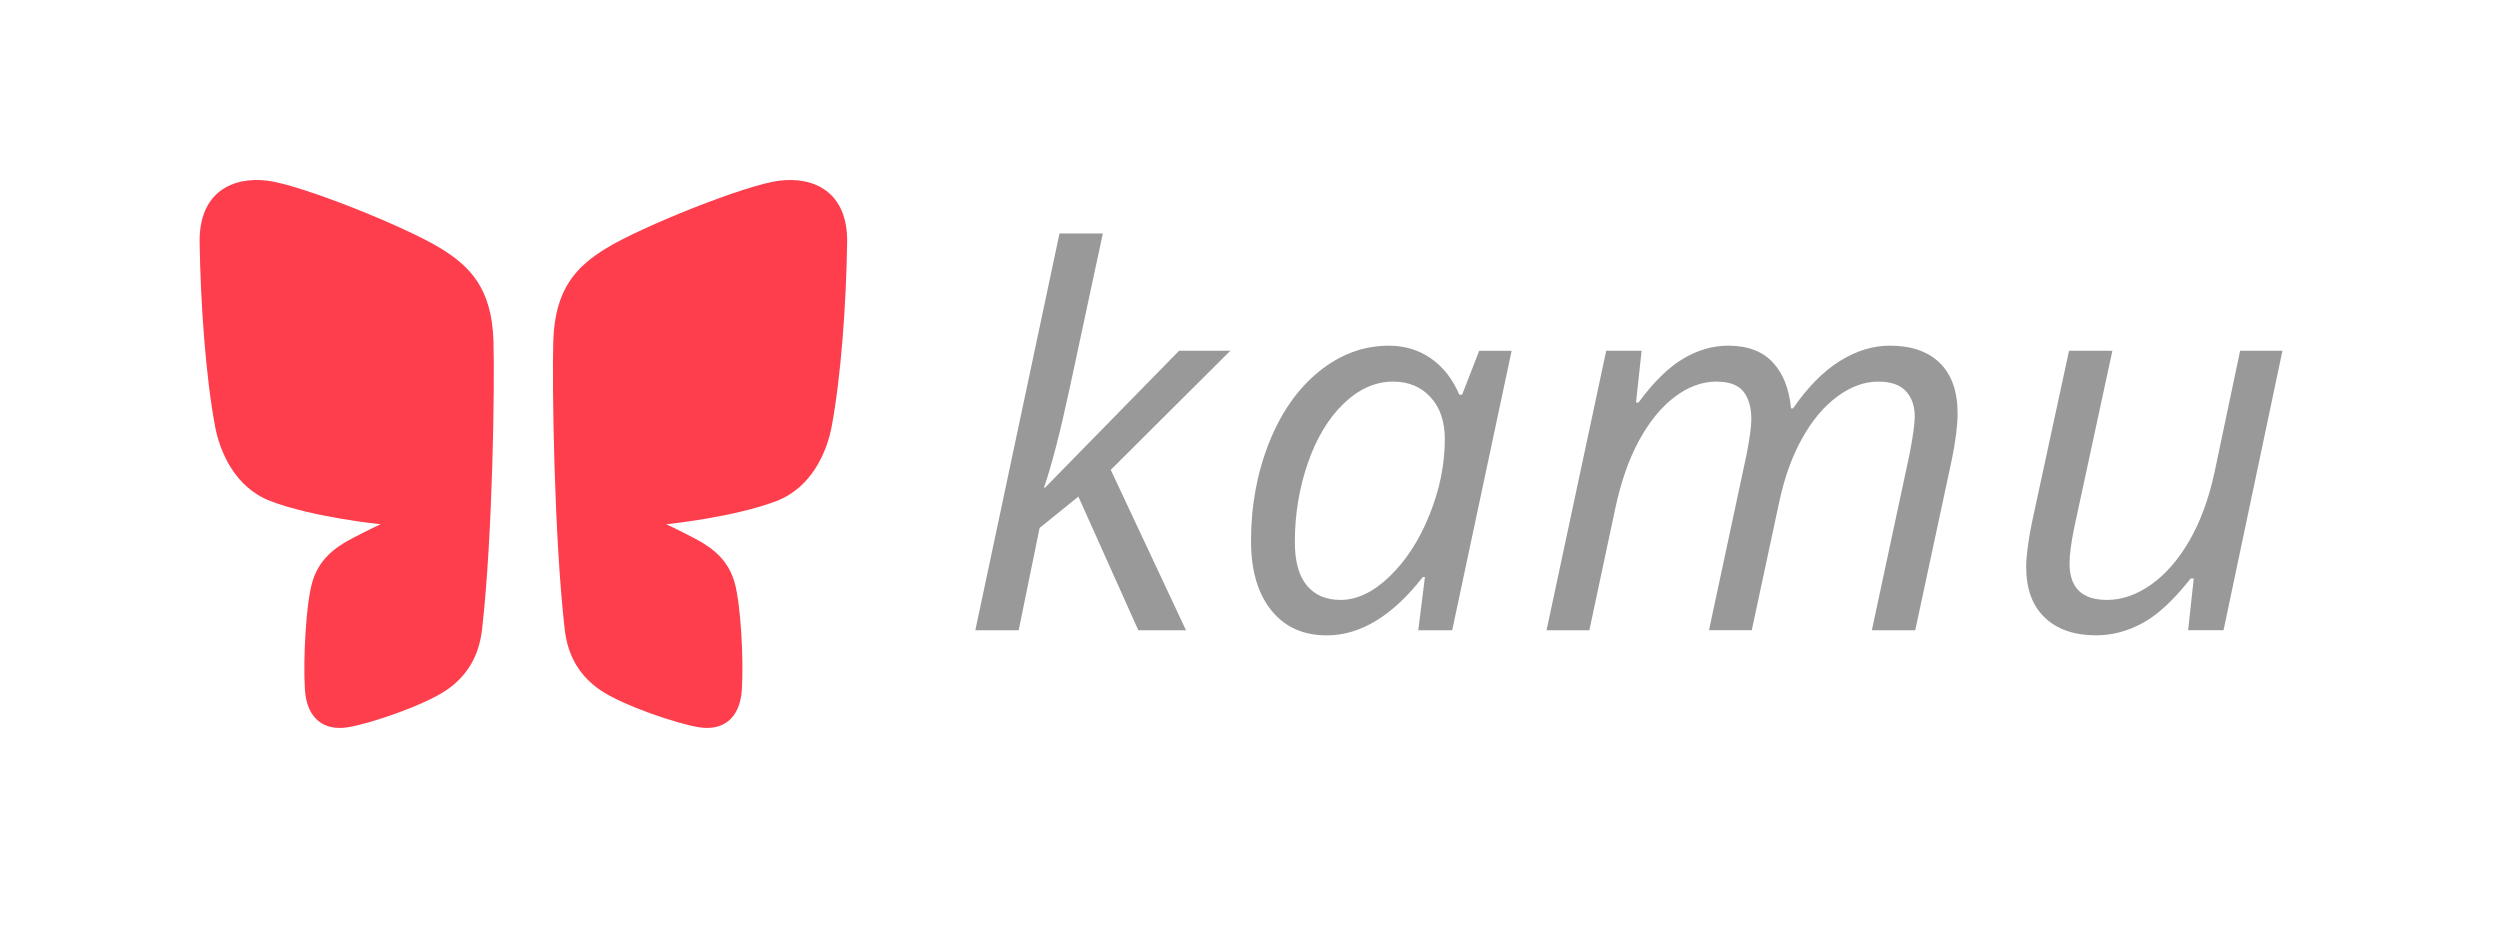
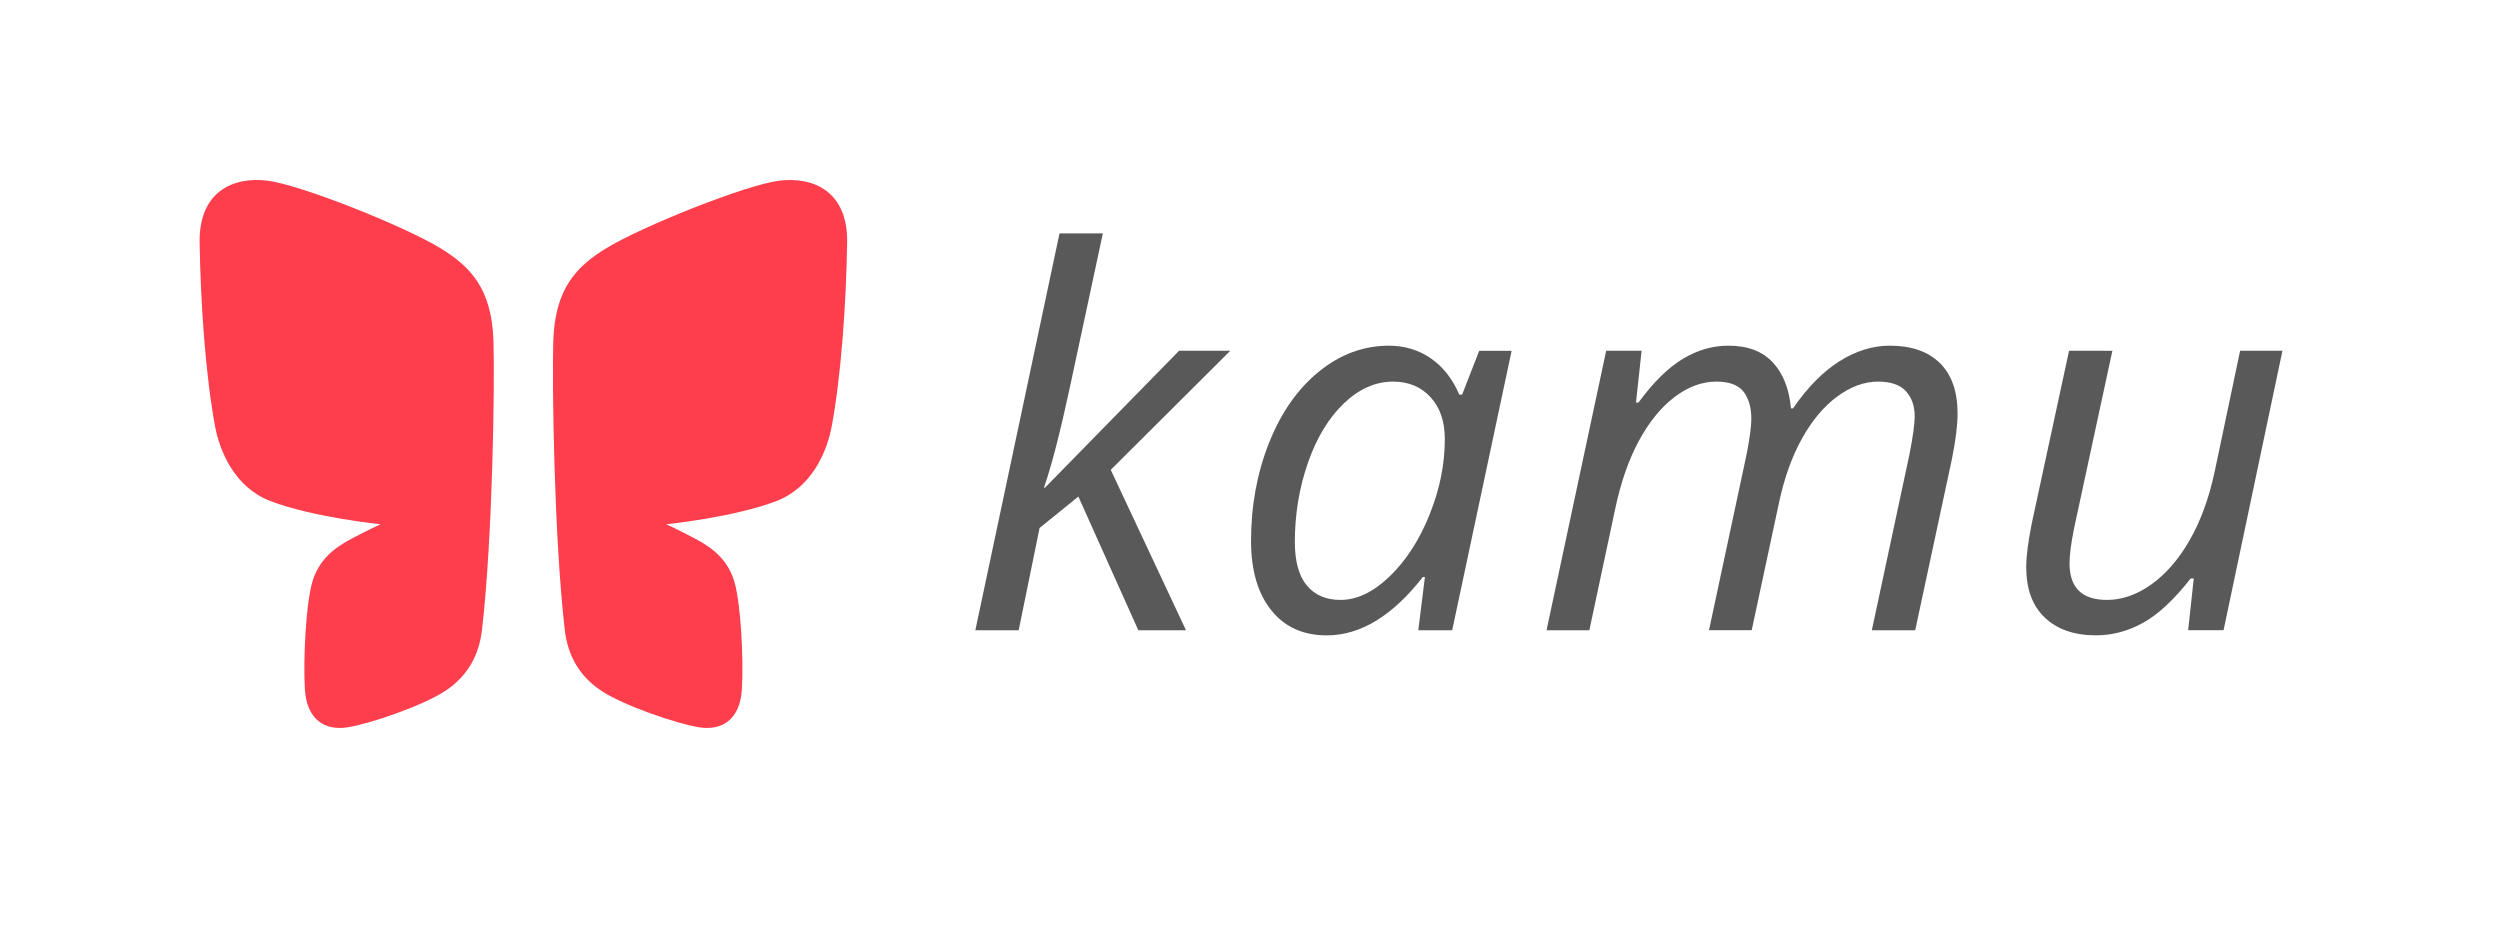
<svg xmlns="http://www.w3.org/2000/svg" version="1.1" id="Layer_1" x="0px" y="0px" width="146px" height="54px" viewBox="0 0 146 54" enable-background="new 0 0 146 54" xml:space="preserve">
  <g id="Layer_1_1_" display="none">
    <g display="inline">
      <g>
        <path fill="#666666" d="M65.968,20.164c2.273,0,3.979,1.547,3.979,3.631c0,2.748-1.705,4.864-5.21,5.969l3.757,7.389h-2.937     l-3.979-8.084c3.917-1.104,5.59-2.559,5.59-4.895c0-1.2-0.695-1.895-1.958-1.895c-1.864,0-4.042,1.642-5.526,4.989l-1.39,9.884     h-2.621l3.284-23.305l2.653-0.316l-1.453,10.2C61.799,21.27,63.884,20.164,65.968,20.164z" />
-         <path fill="#666666" d="M86.748,21.585l-1.8,11.812c-0.032,0.283-0.063,0.535-0.063,0.759c0,0.944,0.411,1.296,1.074,1.547     l-0.759,1.83c-1.61-0.253-2.62-0.979-2.778-2.843c-1.264,1.705-3,2.843-4.99,2.843c-3.439,0-5.271-2.526-5.271-6.38     c0-4.546,2.367-10.988,8.777-10.988C82.958,20.164,84.633,20.542,86.748,21.585z M74.969,31.152c0,2.906,1.106,4.265,3.063,4.265     c1.831,0,3.188-1.358,4.515-3.19l1.391-9.347c-0.946-0.442-1.707-0.6-2.938-0.6C76.611,22.28,74.969,27.428,74.969,31.152z" />
-         <path fill="#666666" d="M112.803,25.343l-1.674,11.812h-2.62l1.642-11.621c0.379-2.558-0.566-3.126-1.799-3.126     c-1.832,0-3.506,2.242-4.928,4.736l-1.421,10.011h-2.622l1.643-11.621c0.35-2.558-0.566-3.126-1.799-3.126     c-1.865,0-3.537,2.273-4.928,4.8l-1.357,9.947h-2.621l2.336-16.611h2.242l-0.283,3.411c1.517-2.306,3.285-3.79,5.527-3.79     c1.863,0,3.379,1.231,3.601,3.537c1.643-2.274,3.409-3.537,5.524-3.537C111.762,20.164,113.244,22.185,112.803,25.343z" />
-         <path fill="#666666" d="M126.952,37.152l0.253-3.315c-1.516,2.211-3.252,3.695-5.621,3.695c-2.938,0-4.421-1.927-3.979-5.181     l1.674-11.811h2.621l-1.645,11.716c-0.347,2.337,0.314,3.158,1.863,3.158c2.179,0,3.945-2.085,5.271-4.231l1.484-10.643h2.622     L129.16,37.15h-2.208V37.152z" />
+         <path fill="#666666" d="M86.748,21.585l-1.8,11.812c-0.032,0.283-0.063,0.535-0.063,0.76c0,0.943,0.411,1.296,1.074,1.547     l-0.759,1.83c-1.61-0.254-2.62-0.979-2.778-2.844c-1.264,1.705-3,2.844-4.99,2.844c-3.438,0-5.271-2.526-5.271-6.381     c0-4.545,2.366-10.987,8.776-10.987C82.958,20.164,84.633,20.542,86.748,21.585z M74.969,31.152c0,2.906,1.106,4.265,3.063,4.265     c1.831,0,3.188-1.358,4.515-3.19l1.391-9.347c-0.945-0.442-1.707-0.6-2.938-0.6C76.611,22.28,74.969,27.428,74.969,31.152z" />
+         <path fill="#666666" d="M112.803,25.343l-1.674,11.812h-2.62l1.642-11.62c0.379-2.558-0.565-3.126-1.799-3.126     c-1.832,0-3.506,2.242-4.928,4.736l-1.421,10.01h-2.622l1.643-11.62c0.351-2.558-0.565-3.126-1.799-3.126     c-1.865,0-3.537,2.273-4.928,4.8l-1.357,9.946h-2.621l2.336-16.61h2.242l-0.283,3.411c1.518-2.306,3.285-3.79,5.527-3.79     c1.863,0,3.379,1.231,3.602,3.537c1.643-2.274,3.408-3.537,5.523-3.537C111.762,20.164,113.244,22.185,112.803,25.343z" />
+         <path fill="#666666" d="M126.952,37.152l0.253-3.315c-1.516,2.211-3.252,3.695-5.621,3.695c-2.938,0-4.421-1.927-3.979-5.181     l1.674-11.812h2.621l-1.646,11.716c-0.347,2.337,0.313,3.158,1.863,3.158c2.179,0,3.944-2.085,5.271-4.23l1.484-10.644h2.622     l-2.335,16.61h-2.208V37.152z" />
      </g>
      <g>
-         <path fill="#FE3E4D" d="M18.326,42.191c-0.097,0.765,0.44,1.15,1.195,0.863l7.703-2.972c0.753-0.287,1.307-1.149,1.307-1.92     v-7.621c0-0.769-0.562-1.183-1.326-0.919l-6.263,2.161c-0.765,0.263-1.454,1.104-1.55,1.862L18.326,42.191z" />
-         <path fill="#FE3E4D" d="M41.944,42.191c0.097,0.765-0.44,1.151-1.195,0.863l-7.808-2.971c-0.754-0.288-1.411-1.15-1.411-1.921     v-7.621c0-0.769,0.667-1.183,1.431-0.919l6.316,2.161c0.764,0.264,1.478,1.104,1.574,1.862L41.944,42.191z" />
-         <path fill="#FE3E4D" d="M12.742,13.067c-0.193-1.525,0.882-2.302,2.39-1.724l10.721,4.124c1.507,0.576,2.678,2.306,2.678,3.842     v10.537c0,1.536-1.187,2.363-2.716,1.838l-8.458-2.914c-1.528-0.524-2.921-2.204-3.115-3.729L12.742,13.067z" />
-         <path fill="#FE3E4D" d="M31.53,29.846c0,1.536,1.292,2.363,2.821,1.84l8.509-2.916c1.53-0.524,2.949-2.205,3.143-3.729     l1.52-11.974c0.193-1.524-0.88-2.302-2.387-1.724l-10.824,4.124c-1.506,0.576-2.782,2.306-2.782,3.842V29.846z" />
+         <path fill="#FE3E4D" d="M18.326,42.191c-0.097,0.765,0.44,1.149,1.195,0.863l7.703-2.973c0.753-0.287,1.307-1.148,1.307-1.92     v-7.621c0-0.77-0.562-1.184-1.326-0.919l-6.263,2.161c-0.765,0.263-1.454,1.104-1.55,1.861L18.326,42.191z" />
+         <path fill="#FE3E4D" d="M41.944,42.191c0.097,0.765-0.44,1.15-1.195,0.863l-7.808-2.972c-0.754-0.288-1.411-1.149-1.411-1.921     v-7.621c0-0.77,0.667-1.184,1.431-0.919l6.316,2.161c0.764,0.264,1.478,1.104,1.574,1.861L41.944,42.191z" />
+         <path fill="#FE3E4D" d="M12.742,13.067c-0.193-1.525,0.882-2.302,2.39-1.724l10.721,4.124c1.507,0.576,2.678,2.306,2.678,3.842     v10.537c0,1.536-1.188,2.363-2.716,1.838l-8.458-2.914c-1.528-0.523-2.921-2.204-3.115-3.729L12.742,13.067z" />
+         <path fill="#FE3E4D" d="M31.53,29.846c0,1.536,1.292,2.363,2.821,1.84l8.509-2.916c1.53-0.523,2.949-2.205,3.143-3.729     l1.52-11.974c0.193-1.524-0.88-2.302-2.387-1.724l-10.824,4.124c-1.506,0.576-2.782,2.306-2.782,3.842V29.846z" />
      </g>
    </g>
  </g>
  <g id="Layer_2">
    <g>
      <g>
-         <path fill="#FE3E4D" d="M28.818,19.894c-0.097-3.076-1.399-4.352-3.062-5.378c-2.068-1.278-8.175-3.72-10.129-3.964     c-2.023-0.253-4.014,0.648-3.969,3.604c0.056,3.612,0.351,7.791,0.905,10.756c0.266,1.426,1.128,3.541,3.219,4.346     c2.492,0.959,6.447,1.359,6.447,1.359s-0.573,0.251-1.694,0.84c-1.12,0.589-1.938,1.305-2.298,2.542     c-0.368,1.268-0.539,4.479-0.431,6.263c0.107,1.75,1.158,2.427,2.499,2.212c1.339-0.215,4.43-1.277,5.731-2.147     c1.211-0.812,1.933-1.978,2.115-3.562C28.78,31.273,28.896,22.308,28.818,19.894z" />
-         <path fill="#FE3E4D" d="M32.313,19.894c0.097-3.076,1.399-4.352,3.062-5.378c2.069-1.278,8.175-3.72,10.129-3.964     c2.024-0.253,4.014,0.648,3.969,3.604c-0.056,3.612-0.351,7.791-0.904,10.756c-0.267,1.426-1.129,3.541-3.219,4.346     c-2.493,0.959-6.447,1.359-6.447,1.359s0.573,0.251,1.694,0.84c1.119,0.589,1.938,1.305,2.298,2.542     c0.367,1.268,0.539,4.479,0.431,6.263c-0.107,1.75-1.158,2.427-2.5,2.212c-1.338-0.215-4.429-1.277-5.731-2.147     c-1.21-0.812-1.933-1.978-2.115-3.562C32.352,31.273,32.236,22.308,32.313,19.894z" />
+         <path fill="#FE3E4D" d="M28.818,19.894c-0.097-3.076-1.399-4.352-3.062-5.378c-2.068-1.278-8.175-3.72-10.129-3.964     c-2.023-0.253-4.014,0.648-3.969,3.604c0.056,3.612,0.351,7.791,0.905,10.756c0.266,1.426,1.128,3.541,3.219,4.346     c2.492,0.959,6.447,1.359,6.447,1.359s-0.573,0.251-1.694,0.84c-1.12,0.589-1.938,1.305-2.298,2.542     c-0.368,1.269-0.539,4.479-0.431,6.263c0.107,1.75,1.158,2.428,2.499,2.213c1.339-0.216,4.43-1.277,5.731-2.147     c1.211-0.812,1.933-1.978,2.115-3.562C28.78,31.273,28.896,22.308,28.818,19.894z" />
+         <path fill="#FE3E4D" d="M32.313,19.894c0.097-3.076,1.399-4.352,3.062-5.378c2.069-1.278,8.175-3.72,10.129-3.964     c2.024-0.253,4.014,0.648,3.969,3.604c-0.056,3.612-0.351,7.791-0.904,10.756c-0.267,1.426-1.129,3.541-3.219,4.346     c-2.493,0.959-6.447,1.359-6.447,1.359s0.573,0.251,1.694,0.84c1.119,0.589,1.938,1.305,2.298,2.542     c0.367,1.269,0.539,4.479,0.431,6.263c-0.107,1.75-1.158,2.428-2.5,2.213c-1.338-0.216-4.429-1.277-5.731-2.147     c-1.21-0.812-1.933-1.978-2.115-3.562C32.352,31.273,32.236,22.308,32.313,19.894z" />
      </g>
      <g>
-         <path fill="#999999" d="M61.026,28.482l7.833-7.999h2.993l-6.984,6.956l4.393,9.367h-2.784l-3.5-7.805l-2.265,1.832l-1.221,5.973     H56.96l4.915-23.173h2.531c-0.714,3.336-1.354,6.324-1.921,8.965c-0.566,2.641-1.072,4.602-1.519,5.883H61.026z" />
-         <path fill="#999999" d="M81.115,20.188c0.912,0,1.728,0.246,2.441,0.736c0.715,0.492,1.271,1.199,1.668,2.123h0.164l0.998-2.562     h1.893l-3.471,16.322h-1.98l0.387-3.111h-0.119c-1.775,2.272-3.647,3.41-5.613,3.41c-1.381,0-2.463-0.491-3.248-1.475     c-0.783-0.982-1.175-2.328-1.175-4.036c0-2.064,0.352-3.98,1.057-5.749c0.706-1.767,1.678-3.152,2.919-4.155     C78.275,20.688,79.637,20.188,81.115,20.188z M78.285,35.035c0.963,0,1.922-0.459,2.875-1.378     c0.953-0.918,1.729-2.115,2.322-3.591c0.597-1.474,0.895-2.949,0.895-4.429c0-1.023-0.277-1.836-0.834-2.442     s-1.286-0.909-2.189-0.909c-1.031,0-1.992,0.427-2.881,1.281c-0.89,0.854-1.586,2.011-2.093,3.47     c-0.506,1.46-0.761,2.999-0.761,4.617c0,1.132,0.234,1.979,0.701,2.539C76.787,34.755,77.441,35.035,78.285,35.035z" />
-         <path fill="#999999" d="M99.805,36.807l2.203-10.305c0.18-0.933,0.27-1.604,0.27-2.011c0-0.695-0.153-1.236-0.461-1.624     c-0.31-0.387-0.836-0.581-1.58-0.581c-0.834,0-1.646,0.298-2.435,0.894c-0.79,0.596-1.483,1.447-2.085,2.553     c-0.602,1.108-1.064,2.44-1.393,4l-1.506,7.074h-2.5l3.484-16.323h2.069l-0.328,3.024h0.147c0.865-1.182,1.727-2.031,2.584-2.547     c0.858-0.517,1.746-0.774,2.66-0.774c1.121,0,1.984,0.323,2.59,0.968c0.606,0.645,0.964,1.543,1.072,2.694h0.119     c0.854-1.24,1.764-2.161,2.727-2.762c0.961-0.601,1.936-0.9,2.918-0.9c1.262,0,2.236,0.337,2.927,1.012     c0.69,0.676,1.036,1.658,1.036,2.949c0,0.676-0.109,1.559-0.328,2.651l-2.145,10.008h-2.533l2.205-10.306     c0.199-1.033,0.299-1.758,0.299-2.175c0-0.615-0.172-1.109-0.516-1.481c-0.342-0.373-0.881-0.559-1.615-0.559     c-0.805,0-1.6,0.288-2.383,0.864c-0.785,0.575-1.473,1.393-2.062,2.449c-0.592,1.058-1.04,2.311-1.348,3.76l-1.594,7.445h-2.5     V36.807z" />
-         <path fill="#999999" d="M123.363,20.485l-2.233,10.35c-0.179,0.884-0.269,1.574-0.269,2.07c0,1.42,0.729,2.13,2.188,2.13     c0.874,0,1.732-0.299,2.577-0.895c0.844-0.597,1.588-1.449,2.232-2.562c0.646-1.112,1.138-2.452,1.476-4.021l1.489-7.075h2.472     l-3.44,16.323h-2.068l0.327-3.022h-0.179c-0.974,1.239-1.9,2.104-2.785,2.591s-1.797,0.729-2.74,0.729     c-1.271,0-2.27-0.345-2.993-1.035c-0.726-0.688-1.087-1.674-1.087-2.955c0-0.615,0.109-1.469,0.327-2.562l2.175-10.068     L123.363,20.485L123.363,20.485z" />
+         <path fill="#595959" d="M61.026,28.482l7.833-8h2.993l-6.984,6.956l4.393,9.368h-2.784l-3.5-7.806l-2.265,1.832l-1.221,5.974     H56.96l4.915-23.174h2.531c-0.714,3.336-1.354,6.324-1.921,8.965c-0.566,2.641-1.072,4.602-1.519,5.882h0.06V28.482z" />
+         <path fill="#595959" d="M81.115,20.188c0.912,0,1.728,0.246,2.441,0.736c0.715,0.492,1.271,1.199,1.668,2.123h0.164l0.998-2.562     h1.893l-3.471,16.322h-1.98l0.387-3.111h-0.119c-1.775,2.272-3.646,3.41-5.613,3.41c-1.381,0-2.463-0.49-3.248-1.475     c-0.782-0.982-1.174-2.328-1.174-4.035c0-2.064,0.352-3.98,1.057-5.75c0.706-1.767,1.678-3.152,2.919-4.155     C78.275,20.688,79.637,20.188,81.115,20.188z M78.285,35.035c0.963,0,1.922-0.459,2.875-1.378     c0.953-0.918,1.729-2.115,2.322-3.591c0.597-1.475,0.895-2.949,0.895-4.429c0-1.023-0.277-1.836-0.834-2.442     s-1.286-0.909-2.189-0.909c-1.03,0-1.992,0.427-2.881,1.281c-0.89,0.854-1.586,2.011-2.093,3.47     c-0.506,1.46-0.761,2.999-0.761,4.617c0,1.132,0.234,1.979,0.701,2.539C76.787,34.755,77.441,35.035,78.285,35.035z" />
+         <path fill="#595959" d="M99.805,36.807l2.203-10.305c0.18-0.933,0.27-1.604,0.27-2.011c0-0.695-0.152-1.236-0.461-1.624     c-0.31-0.387-0.836-0.581-1.58-0.581c-0.834,0-1.646,0.298-2.435,0.894c-0.79,0.596-1.483,1.447-2.085,2.553     c-0.602,1.108-1.064,2.44-1.393,4l-1.506,7.074h-2.5l3.483-16.323h2.069l-0.328,3.024h0.146c0.865-1.182,1.728-2.031,2.584-2.547     c0.858-0.517,1.746-0.774,2.66-0.774c1.121,0,1.984,0.323,2.59,0.968c0.606,0.645,0.965,1.543,1.072,2.694h0.119     c0.854-1.24,1.764-2.161,2.727-2.762c0.961-0.601,1.937-0.9,2.918-0.9c1.263,0,2.236,0.337,2.928,1.012     c0.689,0.676,1.036,1.658,1.036,2.949c0,0.676-0.109,1.559-0.328,2.651l-2.146,10.008h-2.533l2.205-10.306     c0.199-1.033,0.299-1.758,0.299-2.175c0-0.615-0.172-1.109-0.516-1.481c-0.342-0.373-0.881-0.559-1.615-0.559     c-0.805,0-1.6,0.288-2.383,0.864c-0.785,0.575-1.473,1.393-2.062,2.449c-0.593,1.058-1.04,2.311-1.349,3.76l-1.594,7.445h-2.5     v0.002H99.805z" />
+         <path fill="#595959" d="M123.363,20.485l-2.233,10.35c-0.179,0.884-0.269,1.574-0.269,2.069c0,1.421,0.729,2.131,2.188,2.131     c0.874,0,1.732-0.299,2.577-0.895c0.845-0.598,1.588-1.449,2.231-2.562c0.646-1.112,1.139-2.452,1.477-4.021l1.489-7.075h2.472     l-3.439,16.323h-2.068l0.327-3.021h-0.179c-0.975,1.238-1.9,2.104-2.785,2.591s-1.797,0.729-2.74,0.729     c-1.271,0-2.27-0.346-2.993-1.035c-0.726-0.688-1.087-1.674-1.087-2.955c0-0.615,0.109-1.469,0.327-2.562l2.175-10.068     L123.363,20.485L123.363,20.485z" />
      </g>
    </g>
  </g>
</svg>
